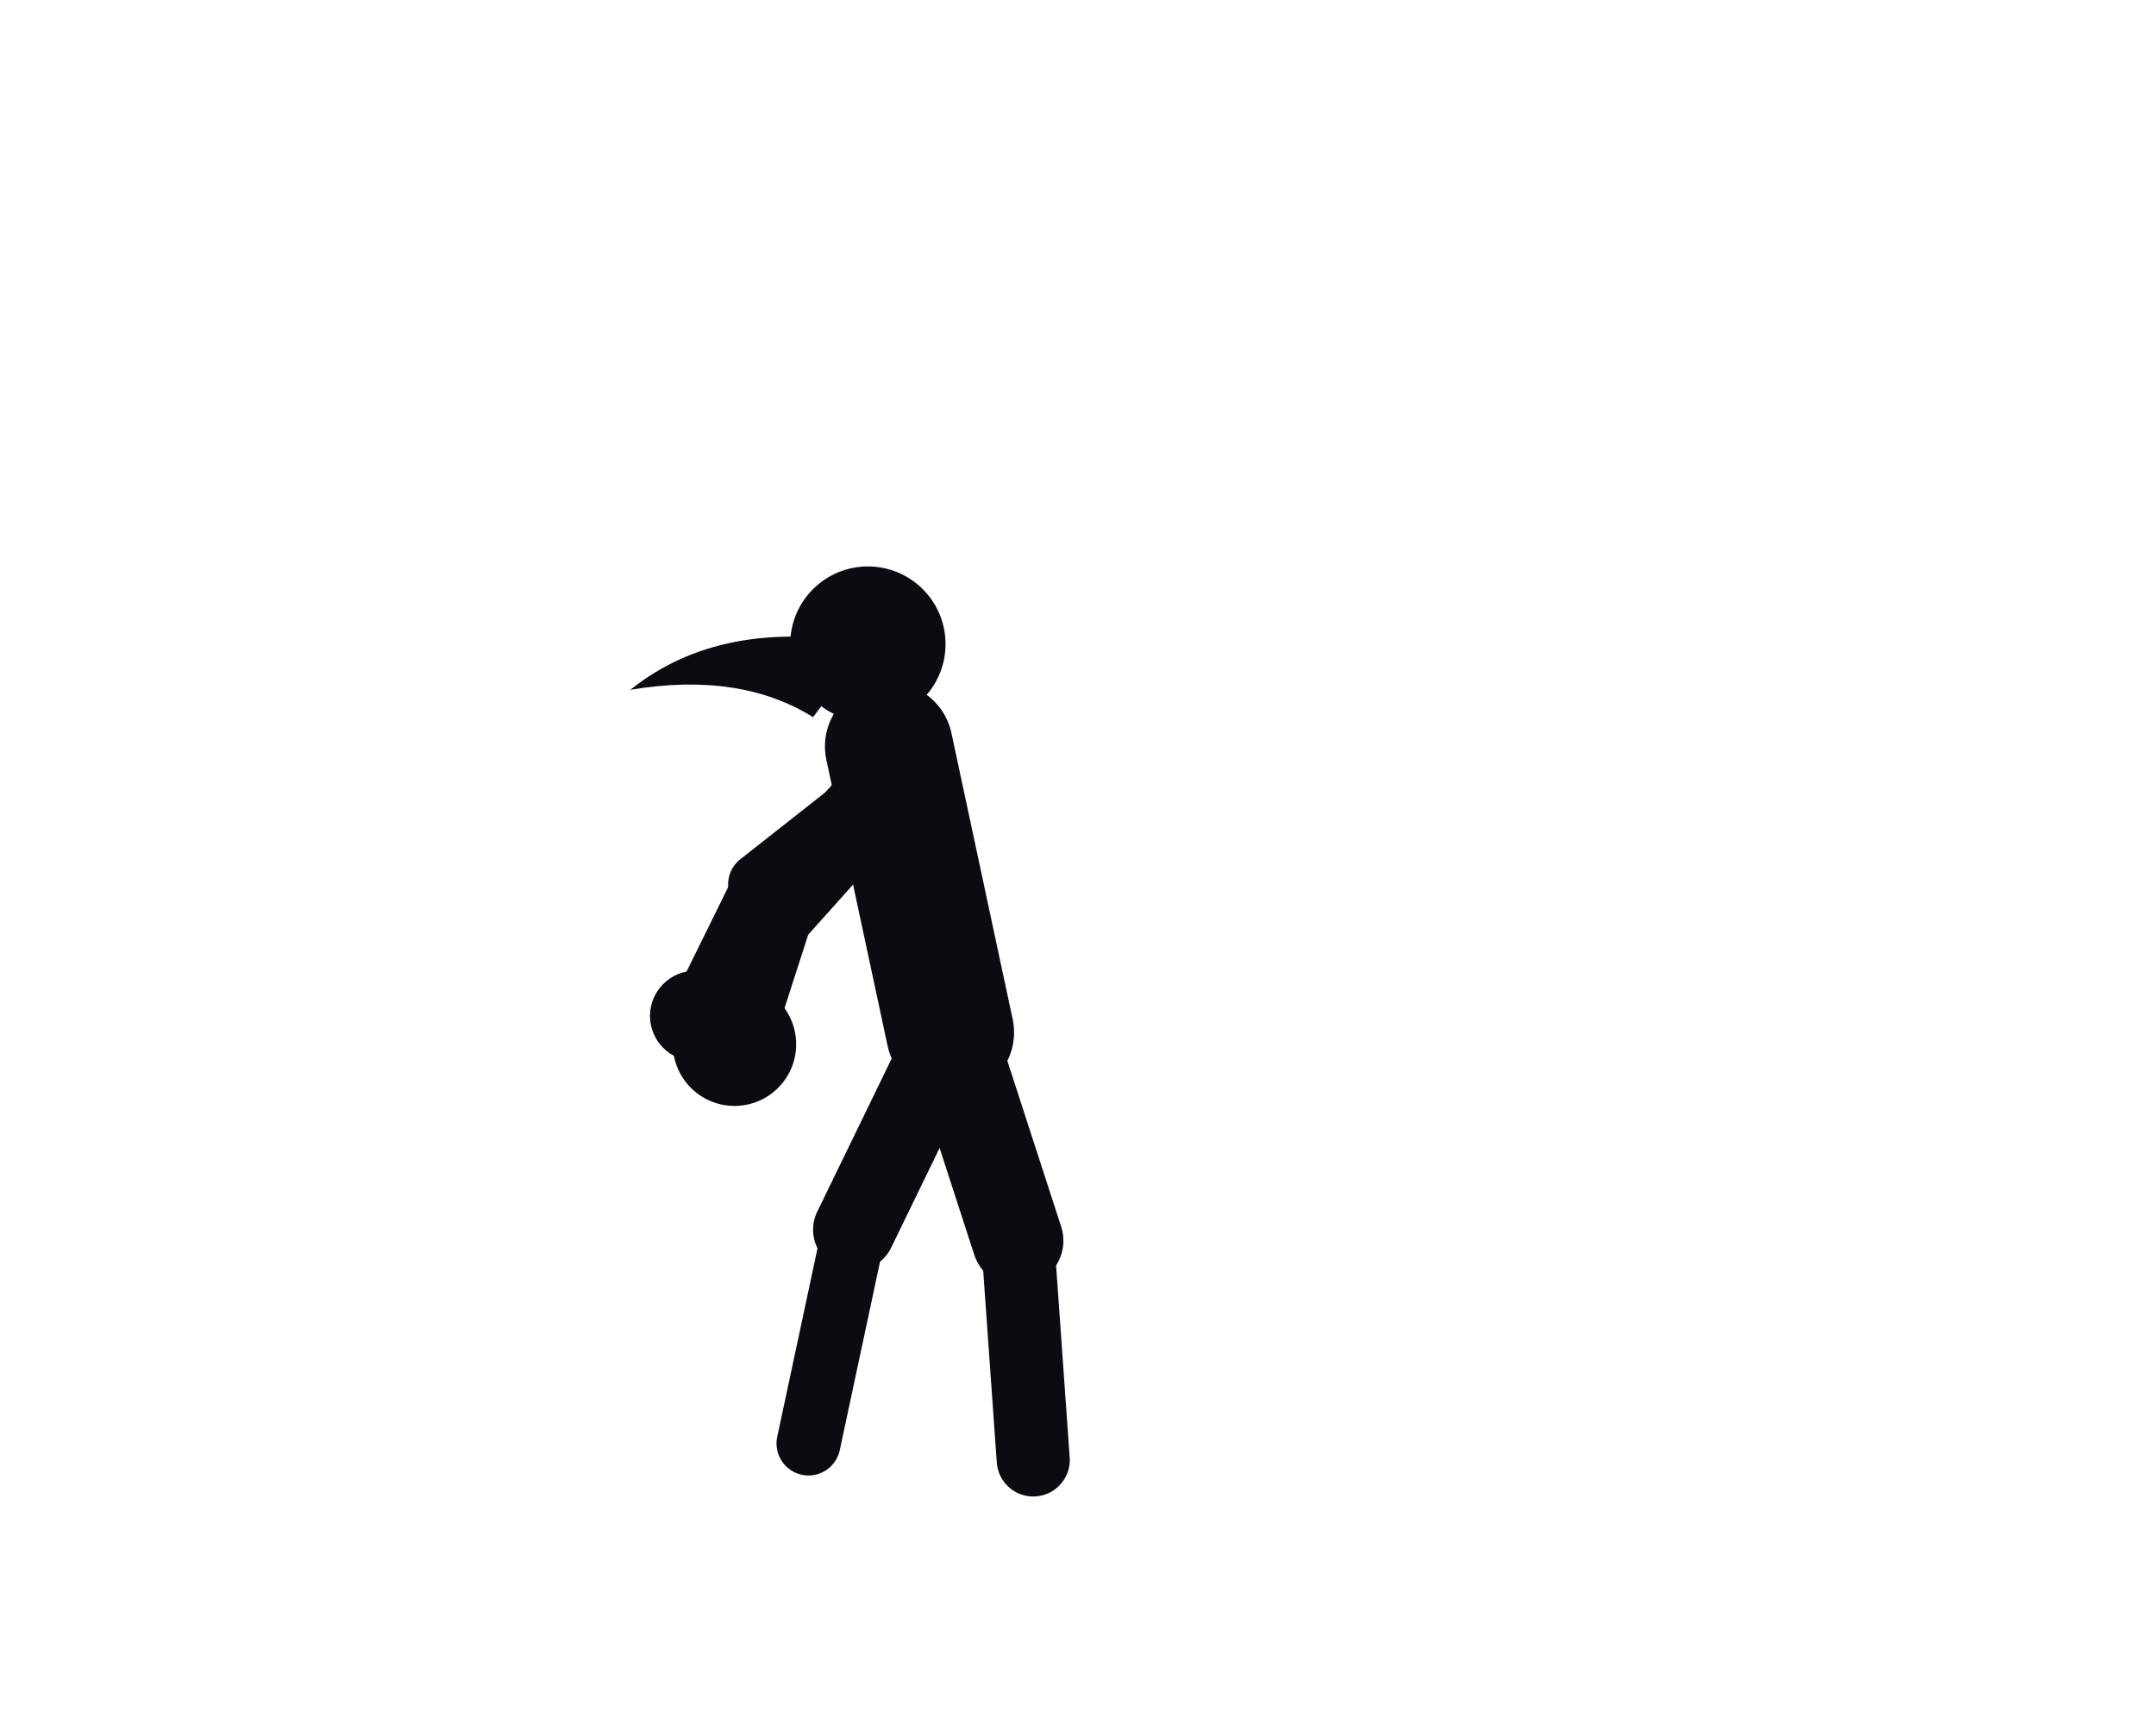
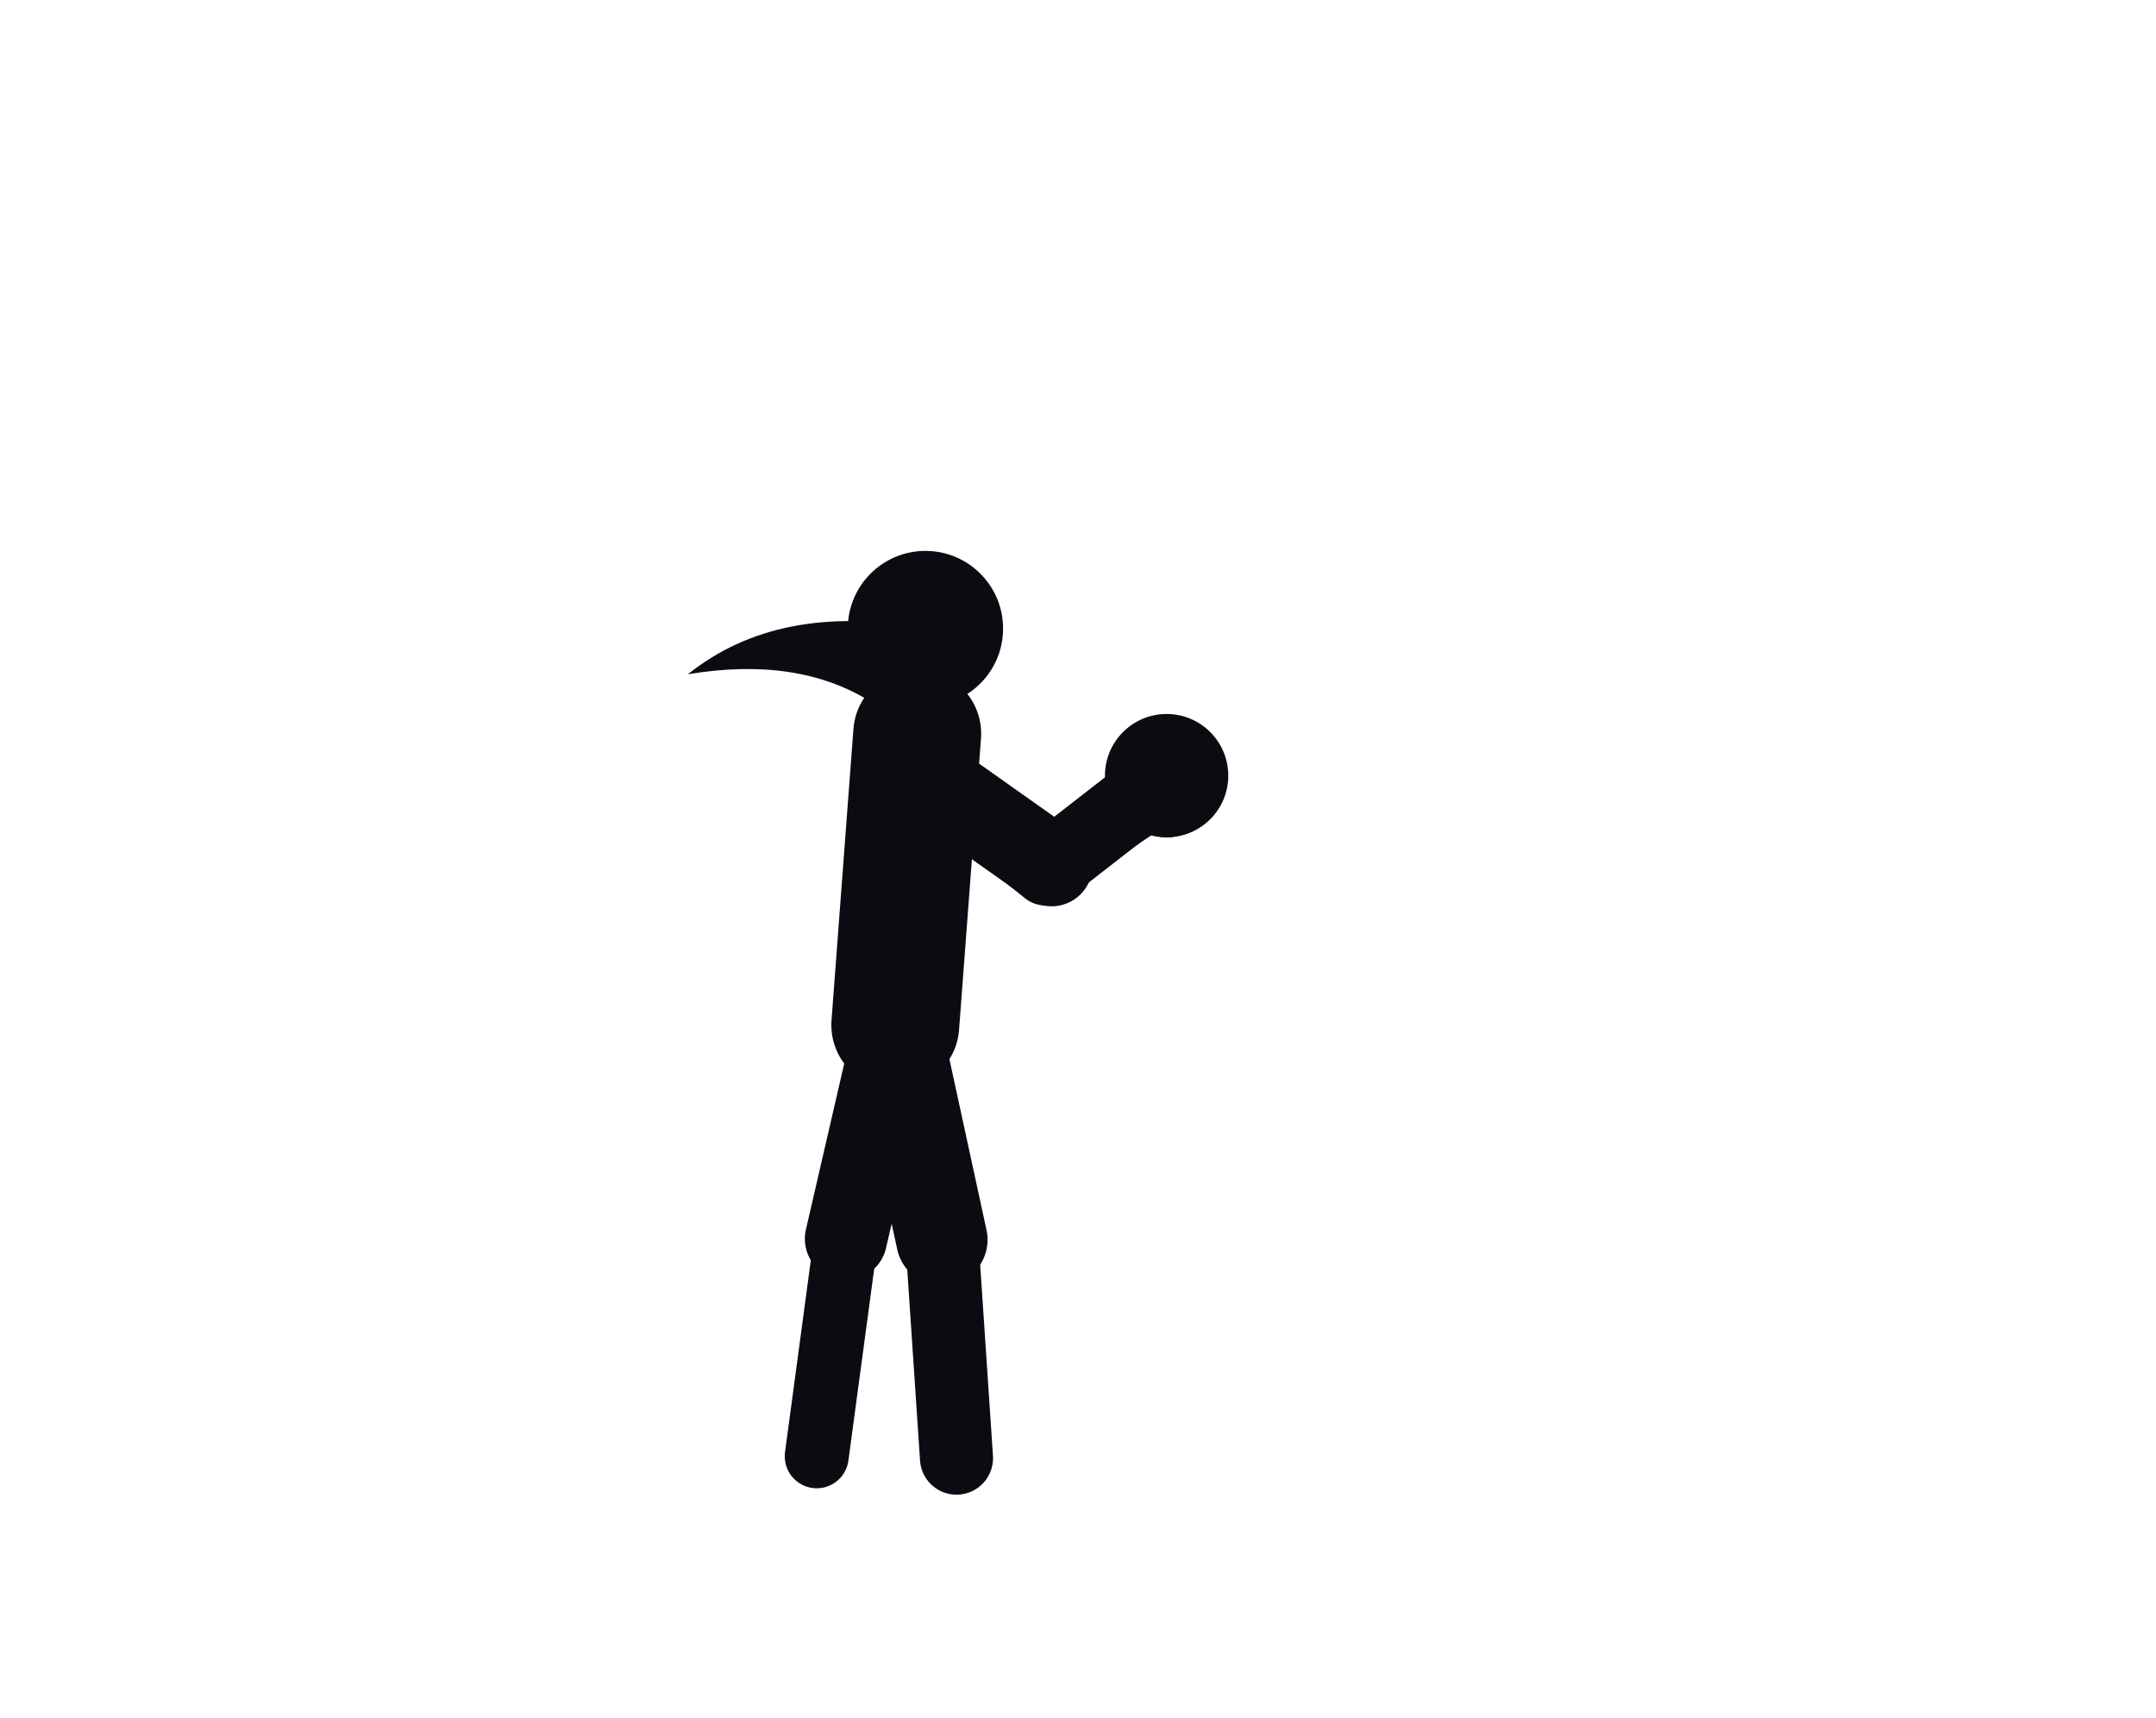
<svg xmlns="http://www.w3.org/2000/svg" viewBox="-52 -20 236 188" width="236" height="188">
-   <line x1="52.0" y1="93.0" x2="41.5" y2="114.6" stroke="#0a0c12" stroke-width="9" stroke-linecap="round" />
-   <line x1="41.5" y1="114.6" x2="36.5" y2="138.0" stroke="#0a0c12" stroke-width="7" stroke-linecap="round" />
-   <line x1="45.3" y1="65.7" x2="31.2" y2="76.8" stroke="#0a0c12" stroke-width="7" stroke-linecap="round" />
-   <line x1="31.2" y1="76.8" x2="24.1" y2="91.2" stroke="#0a0c12" stroke-width="6" stroke-linecap="round" />
-   <circle cx="24.1" cy="91.2" r="4.95" fill="#0a0c12" />
-   <line x1="52.0" y1="93.0" x2="45.3" y2="61.7" stroke="#0a0c12" stroke-width="14" stroke-linecap="round" />
-   <circle cx="43.0" cy="50.5" r="8.5" fill="#0a0c12" />
-   <path d="M 43.0 50.5 q -16 -3 -26 5 q 12 -2 20 3 z" fill="#0a0c12" />
-   <line x1="52.0" y1="93.0" x2="59.4" y2="115.8" stroke="#0a0c12" stroke-width="10" stroke-linecap="round" />
-   <line x1="59.4" y1="115.8" x2="61.1" y2="139.8" stroke="#0a0c12" stroke-width="8" stroke-linecap="round" />
-   <line x1="45.3" y1="65.7" x2="33.3" y2="79.1" stroke="#0a0c12" stroke-width="9" stroke-linecap="round" />
-   <line x1="33.3" y1="79.1" x2="28.4" y2="94.3" stroke="#0a0c12" stroke-width="8" stroke-linecap="round" />
-   <circle cx="28.4" cy="94.3" r="6.75" fill="#0a0c12" />
+   <line x1="46.0" y1="92.2" x2="40.6" y2="115.6" stroke="#0a0c12" stroke-width="9" stroke-linecap="round" />
+   <line x1="40.6" y1="115.6" x2="37.4" y2="139.4" stroke="#0a0c12" stroke-width="7" stroke-linecap="round" />
+   <line x1="48.4" y1="64.3" x2="62.4" y2="75.6" stroke="#0a0c12" stroke-width="7" stroke-linecap="round" />
+   <line x1="62.4" y1="75.6" x2="75.7" y2="66.7" stroke="#0a0c12" stroke-width="6" stroke-linecap="round" />
+   <circle cx="75.7" cy="66.7" r="4.95" fill="#0a0c12" />
+   <line x1="46.0" y1="92.2" x2="48.4" y2="60.3" stroke="#0a0c12" stroke-width="14" stroke-linecap="round" />
+   <circle cx="49.3" cy="48.8" r="8.5" fill="#0a0c12" />
+   <path d="M 49.3 48.8 q -16 -3 -26 5 q 12 -2 20 3 z" fill="#0a0c12" />
+   <line x1="46.0" y1="92.2" x2="51.1" y2="115.7" stroke="#0a0c12" stroke-width="10" stroke-linecap="round" />
+   <line x1="51.1" y1="115.7" x2="52.7" y2="139.6" stroke="#0a0c12" stroke-width="8" stroke-linecap="round" />
+   <line x1="48.4" y1="64.3" x2="63.1" y2="74.7" stroke="#0a0c12" stroke-width="9" stroke-linecap="round" />
+   <line x1="63.1" y1="74.7" x2="75.7" y2="64.9" stroke="#0a0c12" stroke-width="8" stroke-linecap="round" />
+   <circle cx="75.7" cy="64.9" r="6.75" fill="#0a0c12" />
</svg>
